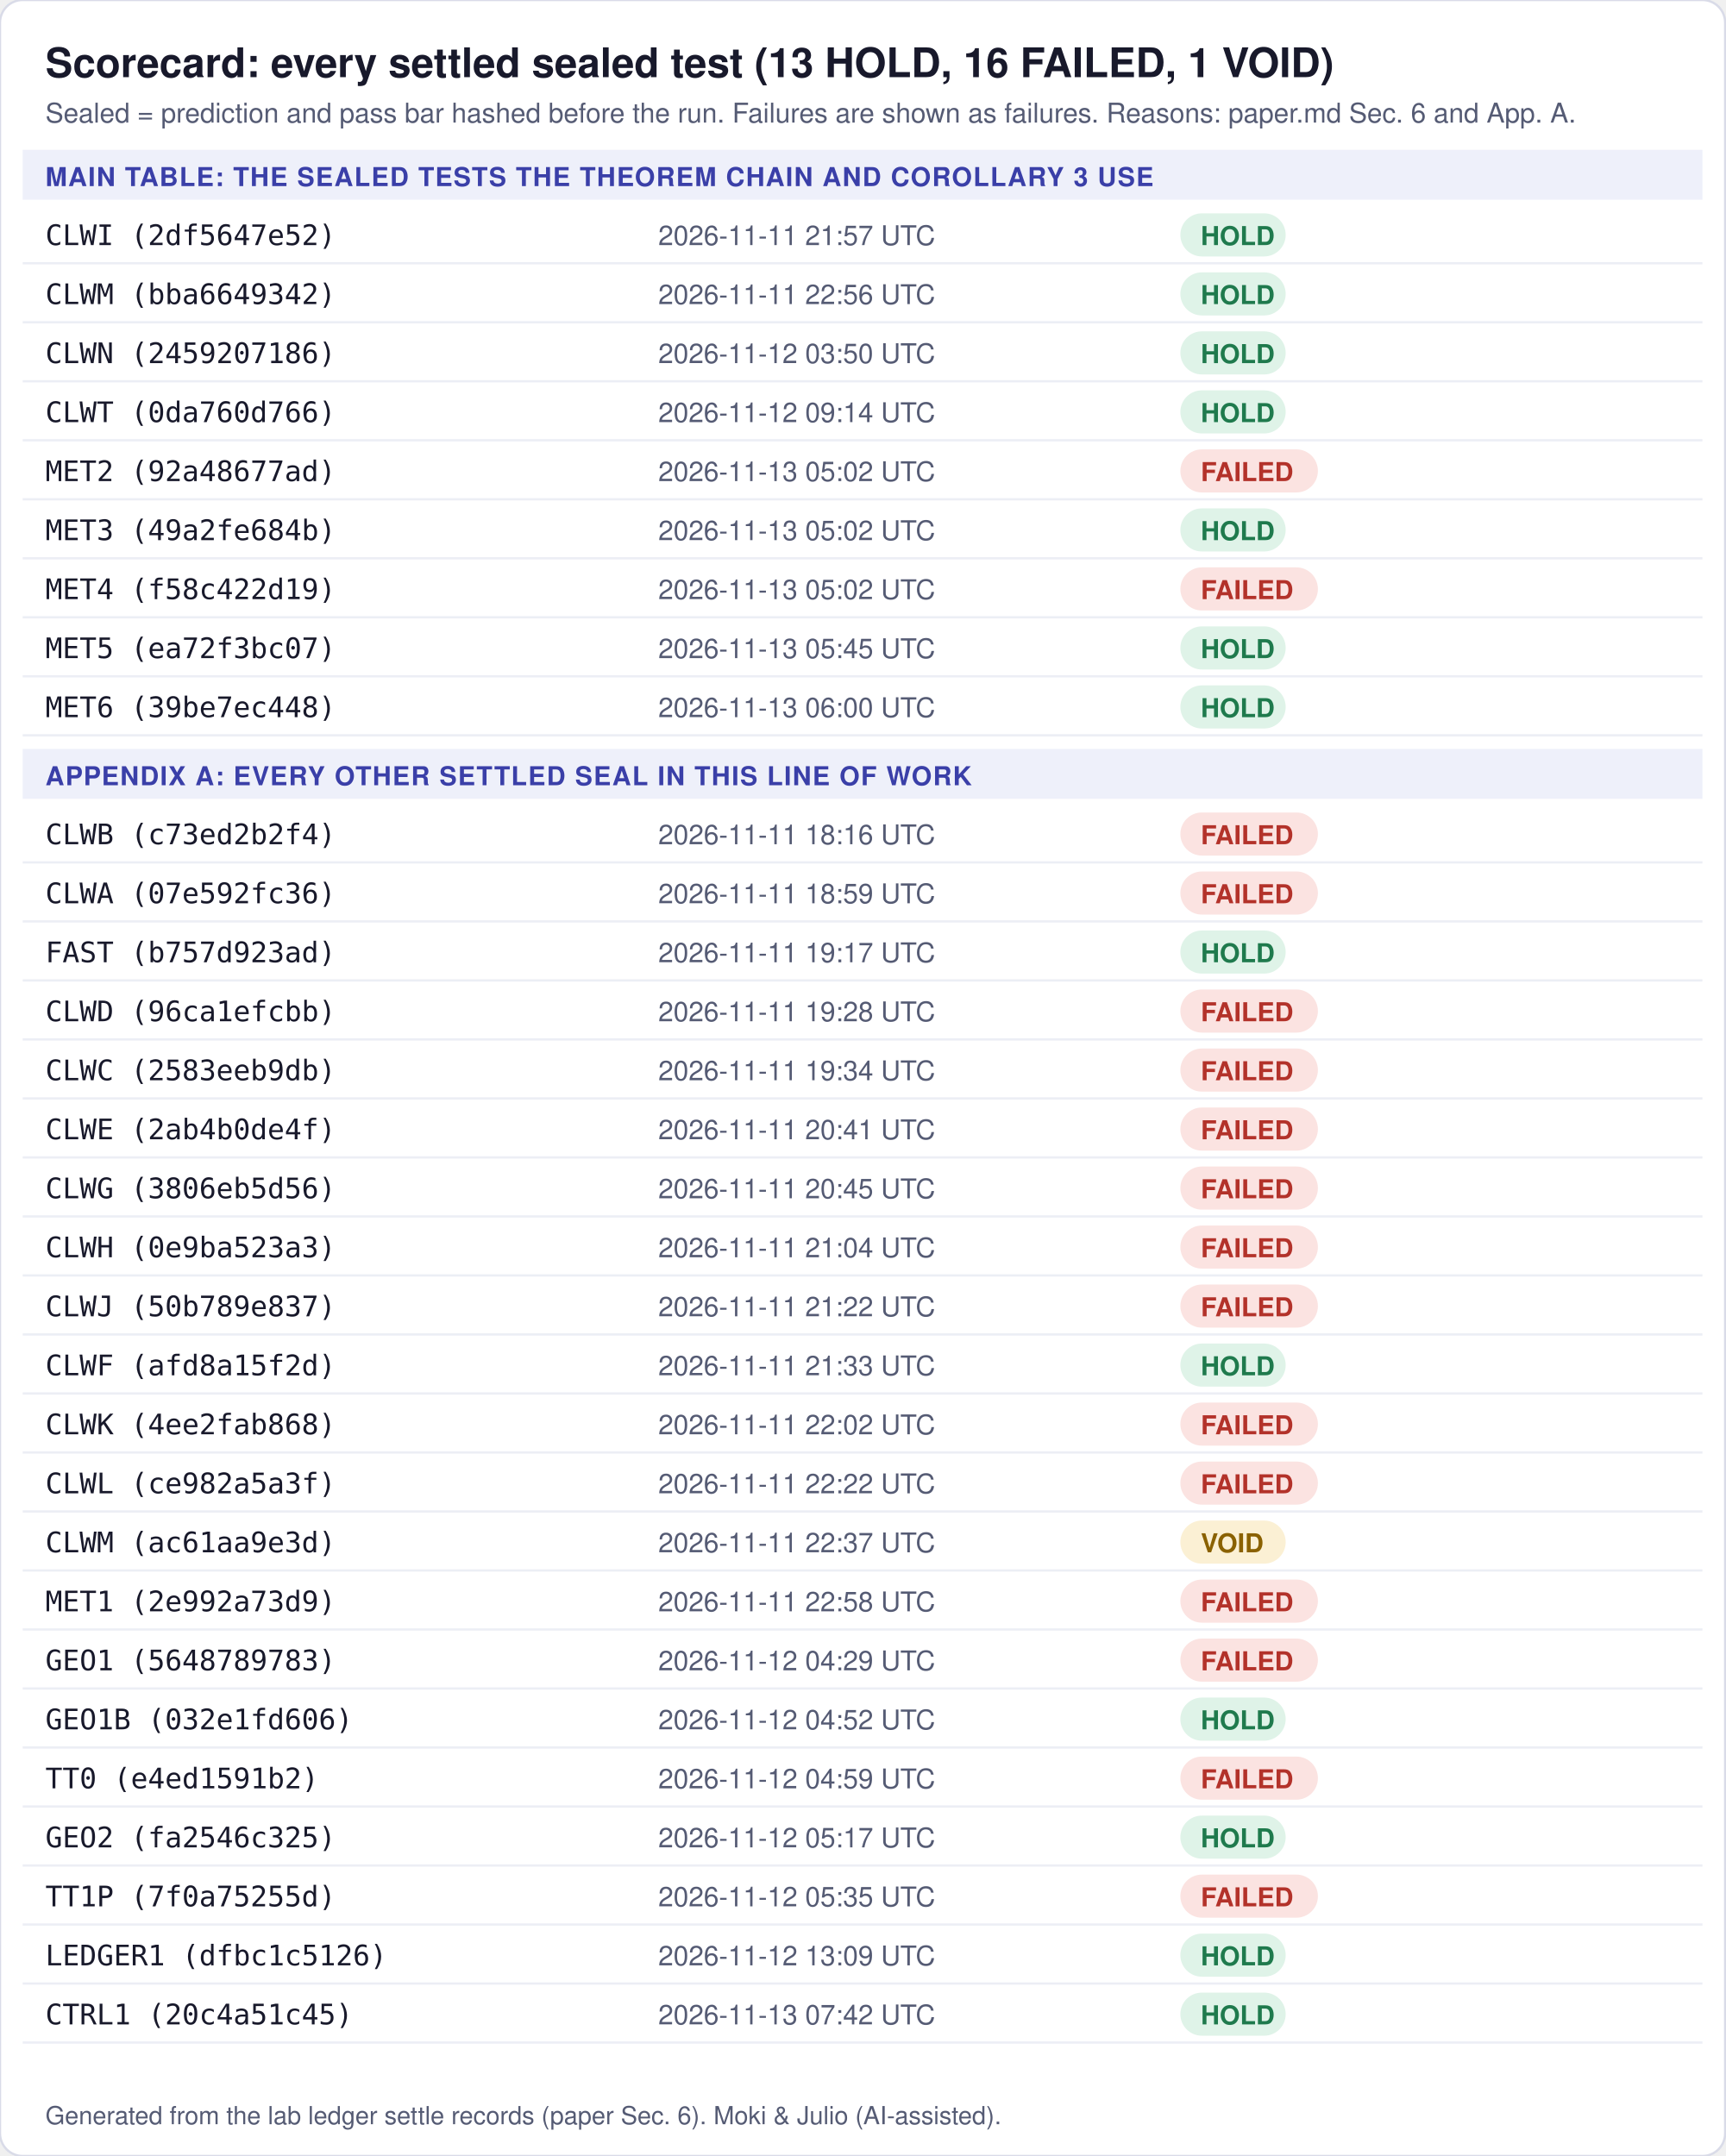
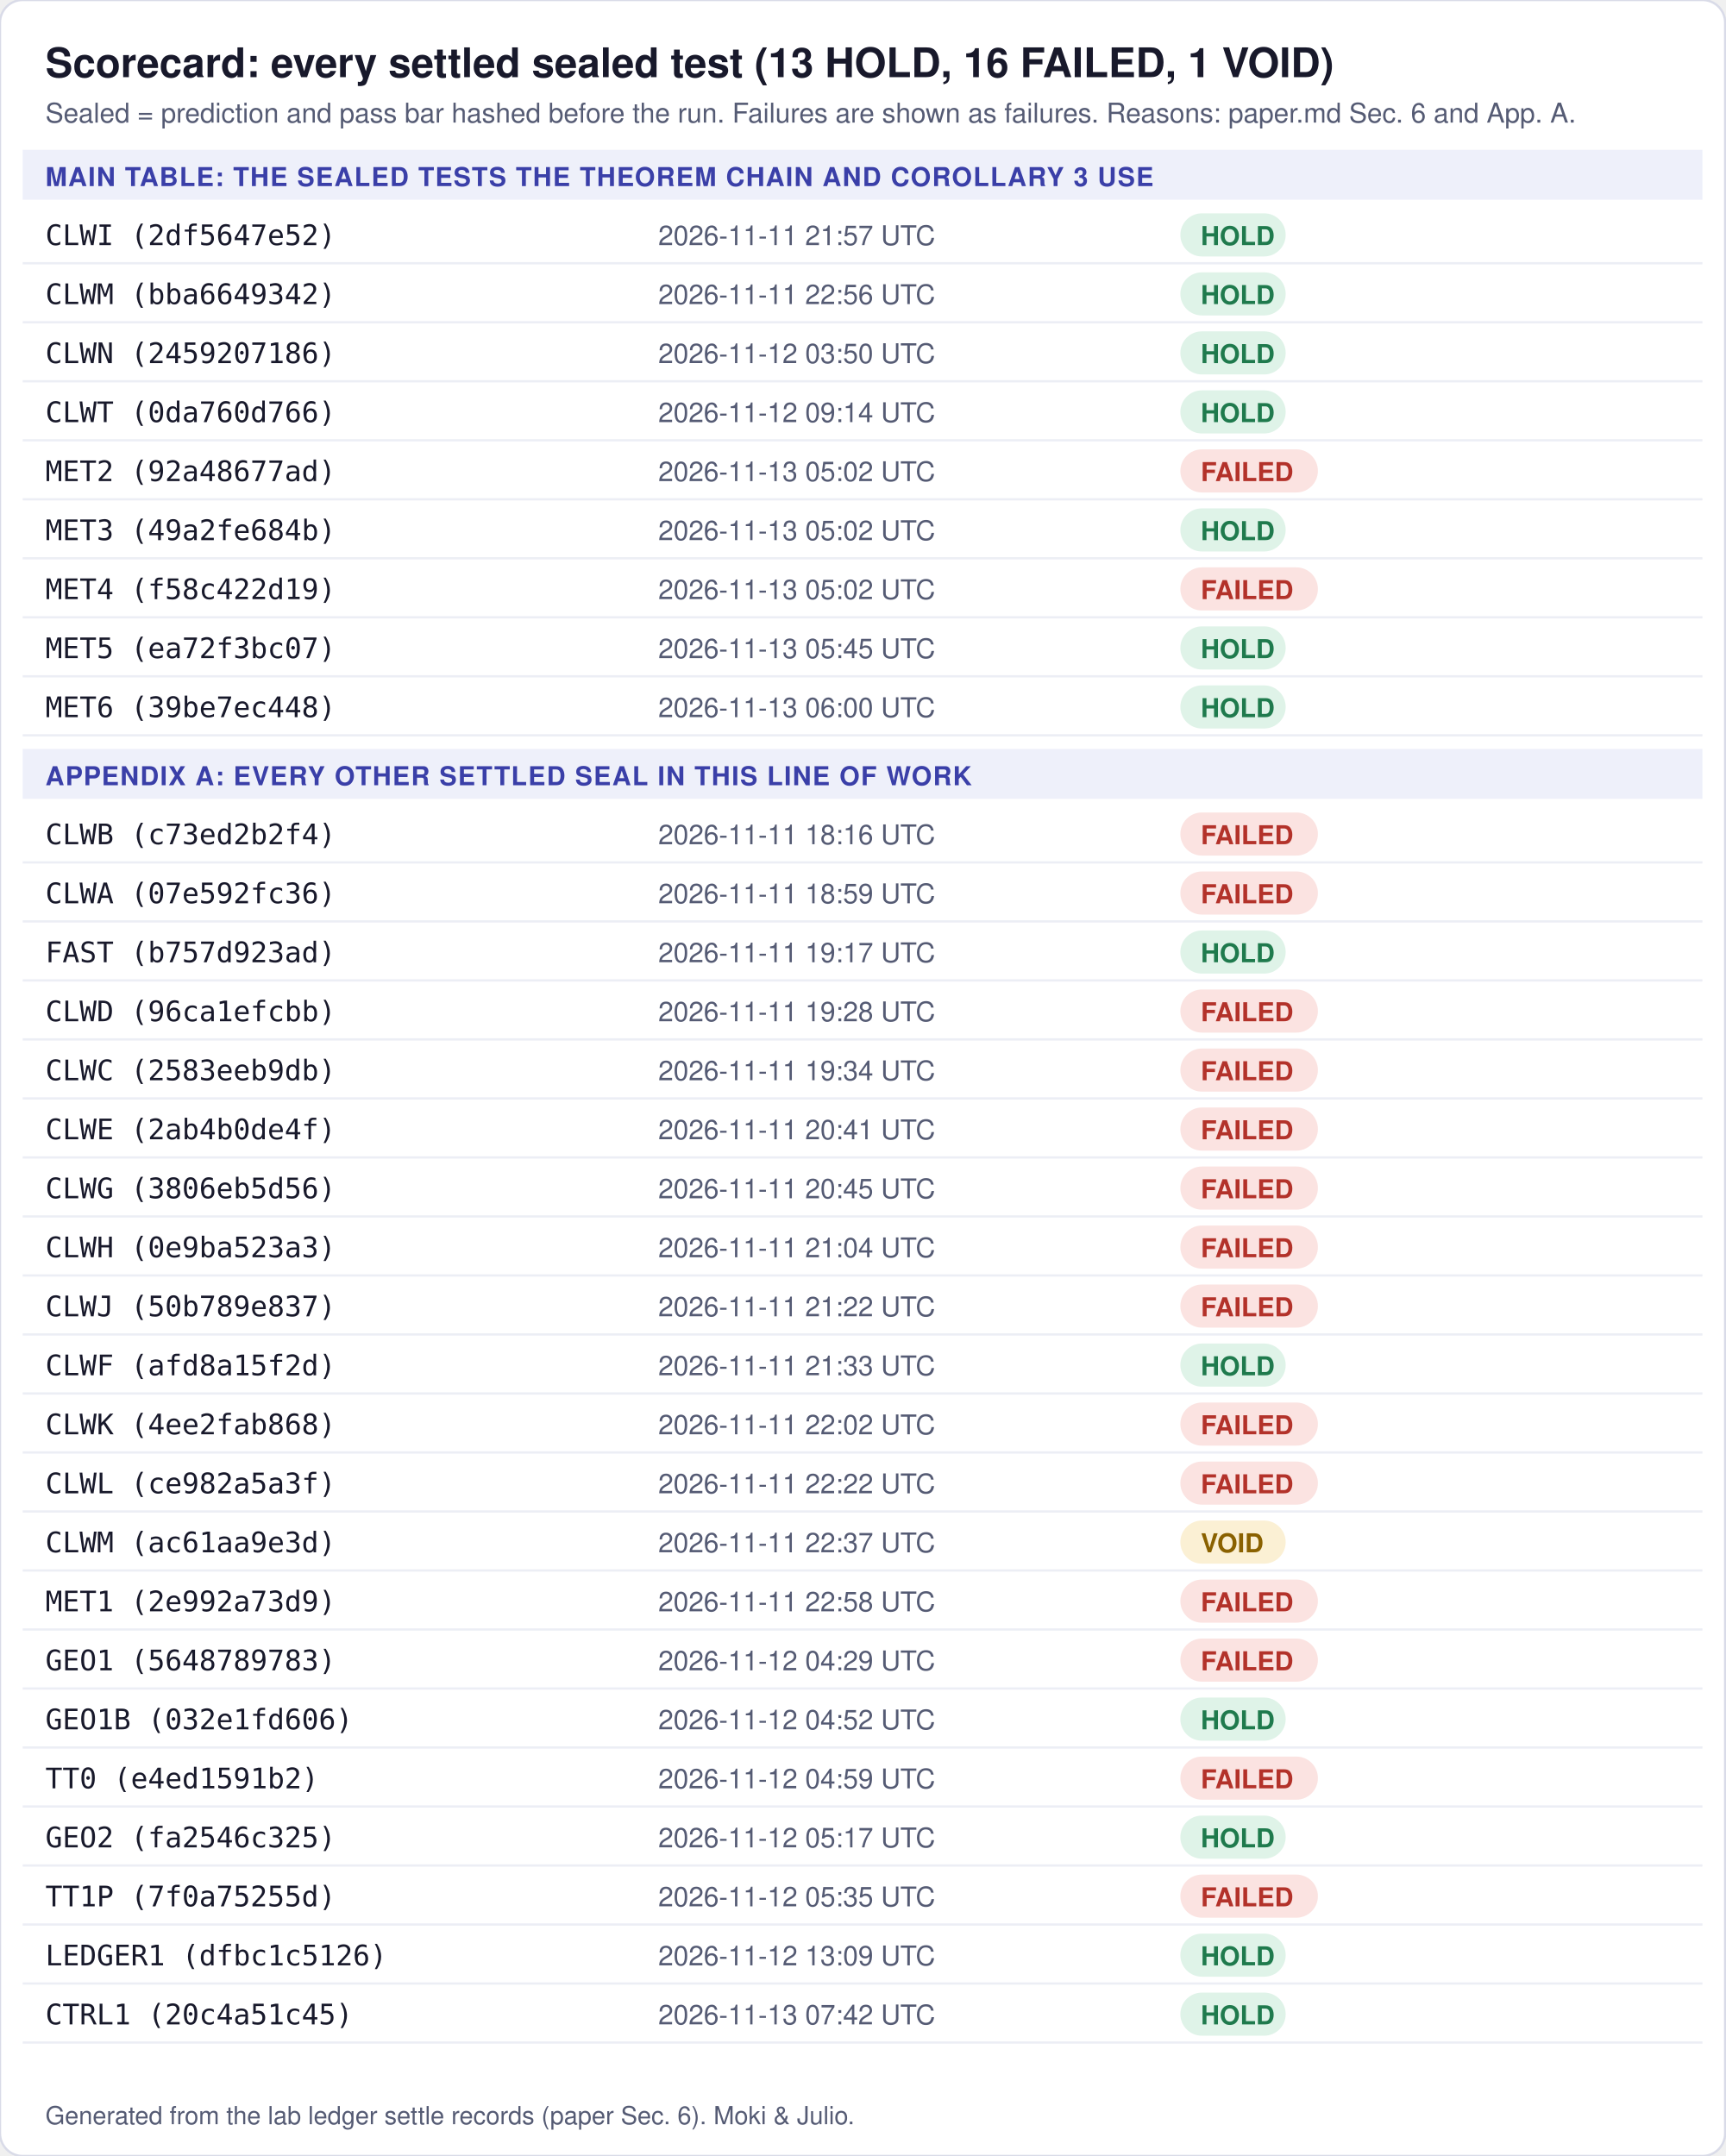
<svg xmlns="http://www.w3.org/2000/svg" width="760" height="950" viewBox="0 0 760 950" font-family="Segoe UI, Helvetica, Arial, sans-serif">
  <rect width="760" height="950" rx="10" fill="#ffffff" stroke="#d9dbe8" />
  <text x="20" y="34" font-size="18" font-weight="600" fill="#18192b">Scorecard: every settled sealed test (13 HOLD, 16 FAILED, 1 VOID)</text>
  <text x="20" y="54" font-size="12" fill="#555b74">Sealed = prediction and pass bar hashed before the run. Failures are shown as failures. Reasons: paper.md Sec. 6 and App. A.</text>
  <rect x="10" y="66" width="740" height="22" fill="#eef0fa" />
  <text x="20" y="82" font-size="11.5" font-weight="600" fill="#3a3fa8" letter-spacing="0.5">MAIN TABLE: THE SEALED TESTS THE THEOREM CHAIN AND COROLLARY 3 USE</text>
  <text x="20" y="108" font-size="12.5" font-family="Consolas, Menlo, monospace" fill="#18192b">CLWI (2df5647e52)</text>
  <text x="290" y="108" font-size="12" fill="#555b74">2026-11-11 21:57 UTC</text>
  <rect x="520" y="94" width="46.4" height="19" rx="9.5" fill="#dff3e8" />
  <text x="529" y="108" font-size="11.5" font-weight="600" fill="#1f7a4d">HOLD</text>
  <line x1="10" y1="116" x2="750" y2="116" stroke="#eceef5" />
  <text x="20" y="134" font-size="12.5" font-family="Consolas, Menlo, monospace" fill="#18192b">CLWM (bba6649342)</text>
  <text x="290" y="134" font-size="12" fill="#555b74">2026-11-11 22:56 UTC</text>
  <rect x="520" y="120" width="46.4" height="19" rx="9.5" fill="#dff3e8" />
  <text x="529" y="134" font-size="11.5" font-weight="600" fill="#1f7a4d">HOLD</text>
  <line x1="10" y1="142" x2="750" y2="142" stroke="#eceef5" />
  <text x="20" y="160" font-size="12.5" font-family="Consolas, Menlo, monospace" fill="#18192b">CLWN (2459207186)</text>
  <text x="290" y="160" font-size="12" fill="#555b74">2026-11-12 03:50 UTC</text>
  <rect x="520" y="146" width="46.4" height="19" rx="9.5" fill="#dff3e8" />
  <text x="529" y="160" font-size="11.5" font-weight="600" fill="#1f7a4d">HOLD</text>
  <line x1="10" y1="168" x2="750" y2="168" stroke="#eceef5" />
  <text x="20" y="186" font-size="12.5" font-family="Consolas, Menlo, monospace" fill="#18192b">CLWT (0da760d766)</text>
  <text x="290" y="186" font-size="12" fill="#555b74">2026-11-12 09:14 UTC</text>
  <rect x="520" y="172" width="46.4" height="19" rx="9.5" fill="#dff3e8" />
  <text x="529" y="186" font-size="11.5" font-weight="600" fill="#1f7a4d">HOLD</text>
  <line x1="10" y1="194" x2="750" y2="194" stroke="#eceef5" />
  <text x="20" y="212" font-size="12.5" font-family="Consolas, Menlo, monospace" fill="#18192b">MET2 (92a48677ad)</text>
  <text x="290" y="212" font-size="12" fill="#555b74">2026-11-13 05:02 UTC</text>
  <rect x="520" y="198" width="60.6" height="19" rx="9.5" fill="#fbe3e1" />
  <text x="529" y="212" font-size="11.5" font-weight="600" fill="#b3322a">FAILED</text>
  <line x1="10" y1="220" x2="750" y2="220" stroke="#eceef5" />
  <text x="20" y="238" font-size="12.5" font-family="Consolas, Menlo, monospace" fill="#18192b">MET3 (49a2fe684b)</text>
  <text x="290" y="238" font-size="12" fill="#555b74">2026-11-13 05:02 UTC</text>
  <rect x="520" y="224" width="46.4" height="19" rx="9.5" fill="#dff3e8" />
  <text x="529" y="238" font-size="11.5" font-weight="600" fill="#1f7a4d">HOLD</text>
  <line x1="10" y1="246" x2="750" y2="246" stroke="#eceef5" />
  <text x="20" y="264" font-size="12.5" font-family="Consolas, Menlo, monospace" fill="#18192b">MET4 (f58c422d19)</text>
  <text x="290" y="264" font-size="12" fill="#555b74">2026-11-13 05:02 UTC</text>
  <rect x="520" y="250" width="60.6" height="19" rx="9.5" fill="#fbe3e1" />
  <text x="529" y="264" font-size="11.5" font-weight="600" fill="#b3322a">FAILED</text>
  <line x1="10" y1="272" x2="750" y2="272" stroke="#eceef5" />
  <text x="20" y="290" font-size="12.5" font-family="Consolas, Menlo, monospace" fill="#18192b">MET5 (ea72f3bc07)</text>
  <text x="290" y="290" font-size="12" fill="#555b74">2026-11-13 05:45 UTC</text>
  <rect x="520" y="276" width="46.4" height="19" rx="9.5" fill="#dff3e8" />
  <text x="529" y="290" font-size="11.5" font-weight="600" fill="#1f7a4d">HOLD</text>
  <line x1="10" y1="298" x2="750" y2="298" stroke="#eceef5" />
  <text x="20" y="316" font-size="12.5" font-family="Consolas, Menlo, monospace" fill="#18192b">MET6 (39be7ec448)</text>
  <text x="290" y="316" font-size="12" fill="#555b74">2026-11-13 06:00 UTC</text>
  <rect x="520" y="302" width="46.4" height="19" rx="9.5" fill="#dff3e8" />
  <text x="529" y="316" font-size="11.5" font-weight="600" fill="#1f7a4d">HOLD</text>
  <line x1="10" y1="324" x2="750" y2="324" stroke="#eceef5" />
  <rect x="10" y="330" width="740" height="22" fill="#eef0fa" />
  <text x="20" y="346" font-size="11.5" font-weight="600" fill="#3a3fa8" letter-spacing="0.5">APPENDIX A: EVERY OTHER SETTLED SEAL IN THIS LINE OF WORK</text>
  <text x="20" y="372" font-size="12.5" font-family="Consolas, Menlo, monospace" fill="#18192b">CLWB (c73ed2b2f4)</text>
  <text x="290" y="372" font-size="12" fill="#555b74">2026-11-11 18:16 UTC</text>
  <rect x="520" y="358" width="60.6" height="19" rx="9.5" fill="#fbe3e1" />
  <text x="529" y="372" font-size="11.5" font-weight="600" fill="#b3322a">FAILED</text>
  <line x1="10" y1="380" x2="750" y2="380" stroke="#eceef5" />
  <text x="20" y="398" font-size="12.5" font-family="Consolas, Menlo, monospace" fill="#18192b">CLWA (07e592fc36)</text>
  <text x="290" y="398" font-size="12" fill="#555b74">2026-11-11 18:59 UTC</text>
  <rect x="520" y="384" width="60.6" height="19" rx="9.5" fill="#fbe3e1" />
  <text x="529" y="398" font-size="11.5" font-weight="600" fill="#b3322a">FAILED</text>
  <line x1="10" y1="406" x2="750" y2="406" stroke="#eceef5" />
  <text x="20" y="424" font-size="12.5" font-family="Consolas, Menlo, monospace" fill="#18192b">FAST (b757d923ad)</text>
  <text x="290" y="424" font-size="12" fill="#555b74">2026-11-11 19:17 UTC</text>
  <rect x="520" y="410" width="46.4" height="19" rx="9.5" fill="#dff3e8" />
  <text x="529" y="424" font-size="11.5" font-weight="600" fill="#1f7a4d">HOLD</text>
  <line x1="10" y1="432" x2="750" y2="432" stroke="#eceef5" />
  <text x="20" y="450" font-size="12.5" font-family="Consolas, Menlo, monospace" fill="#18192b">CLWD (96ca1efcbb)</text>
  <text x="290" y="450" font-size="12" fill="#555b74">2026-11-11 19:28 UTC</text>
  <rect x="520" y="436" width="60.6" height="19" rx="9.5" fill="#fbe3e1" />
  <text x="529" y="450" font-size="11.5" font-weight="600" fill="#b3322a">FAILED</text>
  <line x1="10" y1="458" x2="750" y2="458" stroke="#eceef5" />
  <text x="20" y="476" font-size="12.5" font-family="Consolas, Menlo, monospace" fill="#18192b">CLWC (2583eeb9db)</text>
  <text x="290" y="476" font-size="12" fill="#555b74">2026-11-11 19:34 UTC</text>
  <rect x="520" y="462" width="60.6" height="19" rx="9.5" fill="#fbe3e1" />
  <text x="529" y="476" font-size="11.5" font-weight="600" fill="#b3322a">FAILED</text>
  <line x1="10" y1="484" x2="750" y2="484" stroke="#eceef5" />
  <text x="20" y="502" font-size="12.5" font-family="Consolas, Menlo, monospace" fill="#18192b">CLWE (2ab4b0de4f)</text>
  <text x="290" y="502" font-size="12" fill="#555b74">2026-11-11 20:41 UTC</text>
  <rect x="520" y="488" width="60.6" height="19" rx="9.5" fill="#fbe3e1" />
  <text x="529" y="502" font-size="11.5" font-weight="600" fill="#b3322a">FAILED</text>
  <line x1="10" y1="510" x2="750" y2="510" stroke="#eceef5" />
  <text x="20" y="528" font-size="12.5" font-family="Consolas, Menlo, monospace" fill="#18192b">CLWG (3806eb5d56)</text>
  <text x="290" y="528" font-size="12" fill="#555b74">2026-11-11 20:45 UTC</text>
  <rect x="520" y="514" width="60.6" height="19" rx="9.5" fill="#fbe3e1" />
  <text x="529" y="528" font-size="11.5" font-weight="600" fill="#b3322a">FAILED</text>
  <line x1="10" y1="536" x2="750" y2="536" stroke="#eceef5" />
  <text x="20" y="554" font-size="12.5" font-family="Consolas, Menlo, monospace" fill="#18192b">CLWH (0e9ba523a3)</text>
  <text x="290" y="554" font-size="12" fill="#555b74">2026-11-11 21:04 UTC</text>
  <rect x="520" y="540" width="60.6" height="19" rx="9.5" fill="#fbe3e1" />
  <text x="529" y="554" font-size="11.5" font-weight="600" fill="#b3322a">FAILED</text>
  <line x1="10" y1="562" x2="750" y2="562" stroke="#eceef5" />
  <text x="20" y="580" font-size="12.5" font-family="Consolas, Menlo, monospace" fill="#18192b">CLWJ (50b789e837)</text>
  <text x="290" y="580" font-size="12" fill="#555b74">2026-11-11 21:22 UTC</text>
  <rect x="520" y="566" width="60.6" height="19" rx="9.5" fill="#fbe3e1" />
  <text x="529" y="580" font-size="11.5" font-weight="600" fill="#b3322a">FAILED</text>
  <line x1="10" y1="588" x2="750" y2="588" stroke="#eceef5" />
  <text x="20" y="606" font-size="12.5" font-family="Consolas, Menlo, monospace" fill="#18192b">CLWF (afd8a15f2d)</text>
  <text x="290" y="606" font-size="12" fill="#555b74">2026-11-11 21:33 UTC</text>
  <rect x="520" y="592" width="46.4" height="19" rx="9.5" fill="#dff3e8" />
  <text x="529" y="606" font-size="11.5" font-weight="600" fill="#1f7a4d">HOLD</text>
  <line x1="10" y1="614" x2="750" y2="614" stroke="#eceef5" />
  <text x="20" y="632" font-size="12.5" font-family="Consolas, Menlo, monospace" fill="#18192b">CLWK (4ee2fab868)</text>
  <text x="290" y="632" font-size="12" fill="#555b74">2026-11-11 22:02 UTC</text>
  <rect x="520" y="618" width="60.6" height="19" rx="9.5" fill="#fbe3e1" />
  <text x="529" y="632" font-size="11.5" font-weight="600" fill="#b3322a">FAILED</text>
  <line x1="10" y1="640" x2="750" y2="640" stroke="#eceef5" />
  <text x="20" y="658" font-size="12.5" font-family="Consolas, Menlo, monospace" fill="#18192b">CLWL (ce982a5a3f)</text>
  <text x="290" y="658" font-size="12" fill="#555b74">2026-11-11 22:22 UTC</text>
  <rect x="520" y="644" width="60.6" height="19" rx="9.5" fill="#fbe3e1" />
  <text x="529" y="658" font-size="11.5" font-weight="600" fill="#b3322a">FAILED</text>
  <line x1="10" y1="666" x2="750" y2="666" stroke="#eceef5" />
  <text x="20" y="684" font-size="12.5" font-family="Consolas, Menlo, monospace" fill="#18192b">CLWM (ac61aa9e3d)</text>
  <text x="290" y="684" font-size="12" fill="#555b74">2026-11-11 22:37 UTC</text>
  <rect x="520" y="670" width="46.4" height="19" rx="9.5" fill="#fbf0d4" />
  <text x="529" y="684" font-size="11.5" font-weight="600" fill="#8a6100">VOID</text>
  <line x1="10" y1="692" x2="750" y2="692" stroke="#eceef5" />
  <text x="20" y="710" font-size="12.5" font-family="Consolas, Menlo, monospace" fill="#18192b">MET1 (2e992a73d9)</text>
  <text x="290" y="710" font-size="12" fill="#555b74">2026-11-11 22:58 UTC</text>
  <rect x="520" y="696" width="60.6" height="19" rx="9.5" fill="#fbe3e1" />
  <text x="529" y="710" font-size="11.5" font-weight="600" fill="#b3322a">FAILED</text>
  <line x1="10" y1="718" x2="750" y2="718" stroke="#eceef5" />
  <text x="20" y="736" font-size="12.5" font-family="Consolas, Menlo, monospace" fill="#18192b">GEO1 (5648789783)</text>
  <text x="290" y="736" font-size="12" fill="#555b74">2026-11-12 04:29 UTC</text>
  <rect x="520" y="722" width="60.6" height="19" rx="9.5" fill="#fbe3e1" />
  <text x="529" y="736" font-size="11.5" font-weight="600" fill="#b3322a">FAILED</text>
  <line x1="10" y1="744" x2="750" y2="744" stroke="#eceef5" />
  <text x="20" y="762" font-size="12.5" font-family="Consolas, Menlo, monospace" fill="#18192b">GEO1B (032e1fd606)</text>
  <text x="290" y="762" font-size="12" fill="#555b74">2026-11-12 04:52 UTC</text>
  <rect x="520" y="748" width="46.4" height="19" rx="9.5" fill="#dff3e8" />
  <text x="529" y="762" font-size="11.5" font-weight="600" fill="#1f7a4d">HOLD</text>
  <line x1="10" y1="770" x2="750" y2="770" stroke="#eceef5" />
  <text x="20" y="788" font-size="12.5" font-family="Consolas, Menlo, monospace" fill="#18192b">TT0 (e4ed1591b2)</text>
  <text x="290" y="788" font-size="12" fill="#555b74">2026-11-12 04:59 UTC</text>
  <rect x="520" y="774" width="60.6" height="19" rx="9.5" fill="#fbe3e1" />
  <text x="529" y="788" font-size="11.5" font-weight="600" fill="#b3322a">FAILED</text>
  <line x1="10" y1="796" x2="750" y2="796" stroke="#eceef5" />
  <text x="20" y="814" font-size="12.5" font-family="Consolas, Menlo, monospace" fill="#18192b">GEO2 (fa2546c325)</text>
  <text x="290" y="814" font-size="12" fill="#555b74">2026-11-12 05:17 UTC</text>
  <rect x="520" y="800" width="46.4" height="19" rx="9.5" fill="#dff3e8" />
  <text x="529" y="814" font-size="11.5" font-weight="600" fill="#1f7a4d">HOLD</text>
  <line x1="10" y1="822" x2="750" y2="822" stroke="#eceef5" />
  <text x="20" y="840" font-size="12.5" font-family="Consolas, Menlo, monospace" fill="#18192b">TT1P (7f0a75255d)</text>
  <text x="290" y="840" font-size="12" fill="#555b74">2026-11-12 05:35 UTC</text>
  <rect x="520" y="826" width="60.6" height="19" rx="9.5" fill="#fbe3e1" />
  <text x="529" y="840" font-size="11.5" font-weight="600" fill="#b3322a">FAILED</text>
  <line x1="10" y1="848" x2="750" y2="848" stroke="#eceef5" />
  <text x="20" y="866" font-size="12.5" font-family="Consolas, Menlo, monospace" fill="#18192b">LEDGER1 (dfbc1c5126)</text>
  <text x="290" y="866" font-size="12" fill="#555b74">2026-11-12 13:09 UTC</text>
  <rect x="520" y="852" width="46.4" height="19" rx="9.5" fill="#dff3e8" />
  <text x="529" y="866" font-size="11.5" font-weight="600" fill="#1f7a4d">HOLD</text>
  <line x1="10" y1="874" x2="750" y2="874" stroke="#eceef5" />
  <text x="20" y="892" font-size="12.5" font-family="Consolas, Menlo, monospace" fill="#18192b">CTRL1 (20c4a51c45)</text>
  <text x="290" y="892" font-size="12" fill="#555b74">2026-11-13 07:42 UTC</text>
  <rect x="520" y="878" width="46.4" height="19" rx="9.5" fill="#dff3e8" />
  <text x="529" y="892" font-size="11.5" font-weight="600" fill="#1f7a4d">HOLD</text>
  <line x1="10" y1="900" x2="750" y2="900" stroke="#eceef5" />
-   <text x="20" y="936" font-size="11" fill="#555b74">Generated from the lab ledger settle records (paper Sec. 6). Moki &amp; Julio (AI-assisted).</text>
+   <text x="20" y="936" font-size="11" fill="#555b74">Generated from the lab ledger settle records (paper Sec. 6). Moki &amp; Julio.</text>
</svg>
